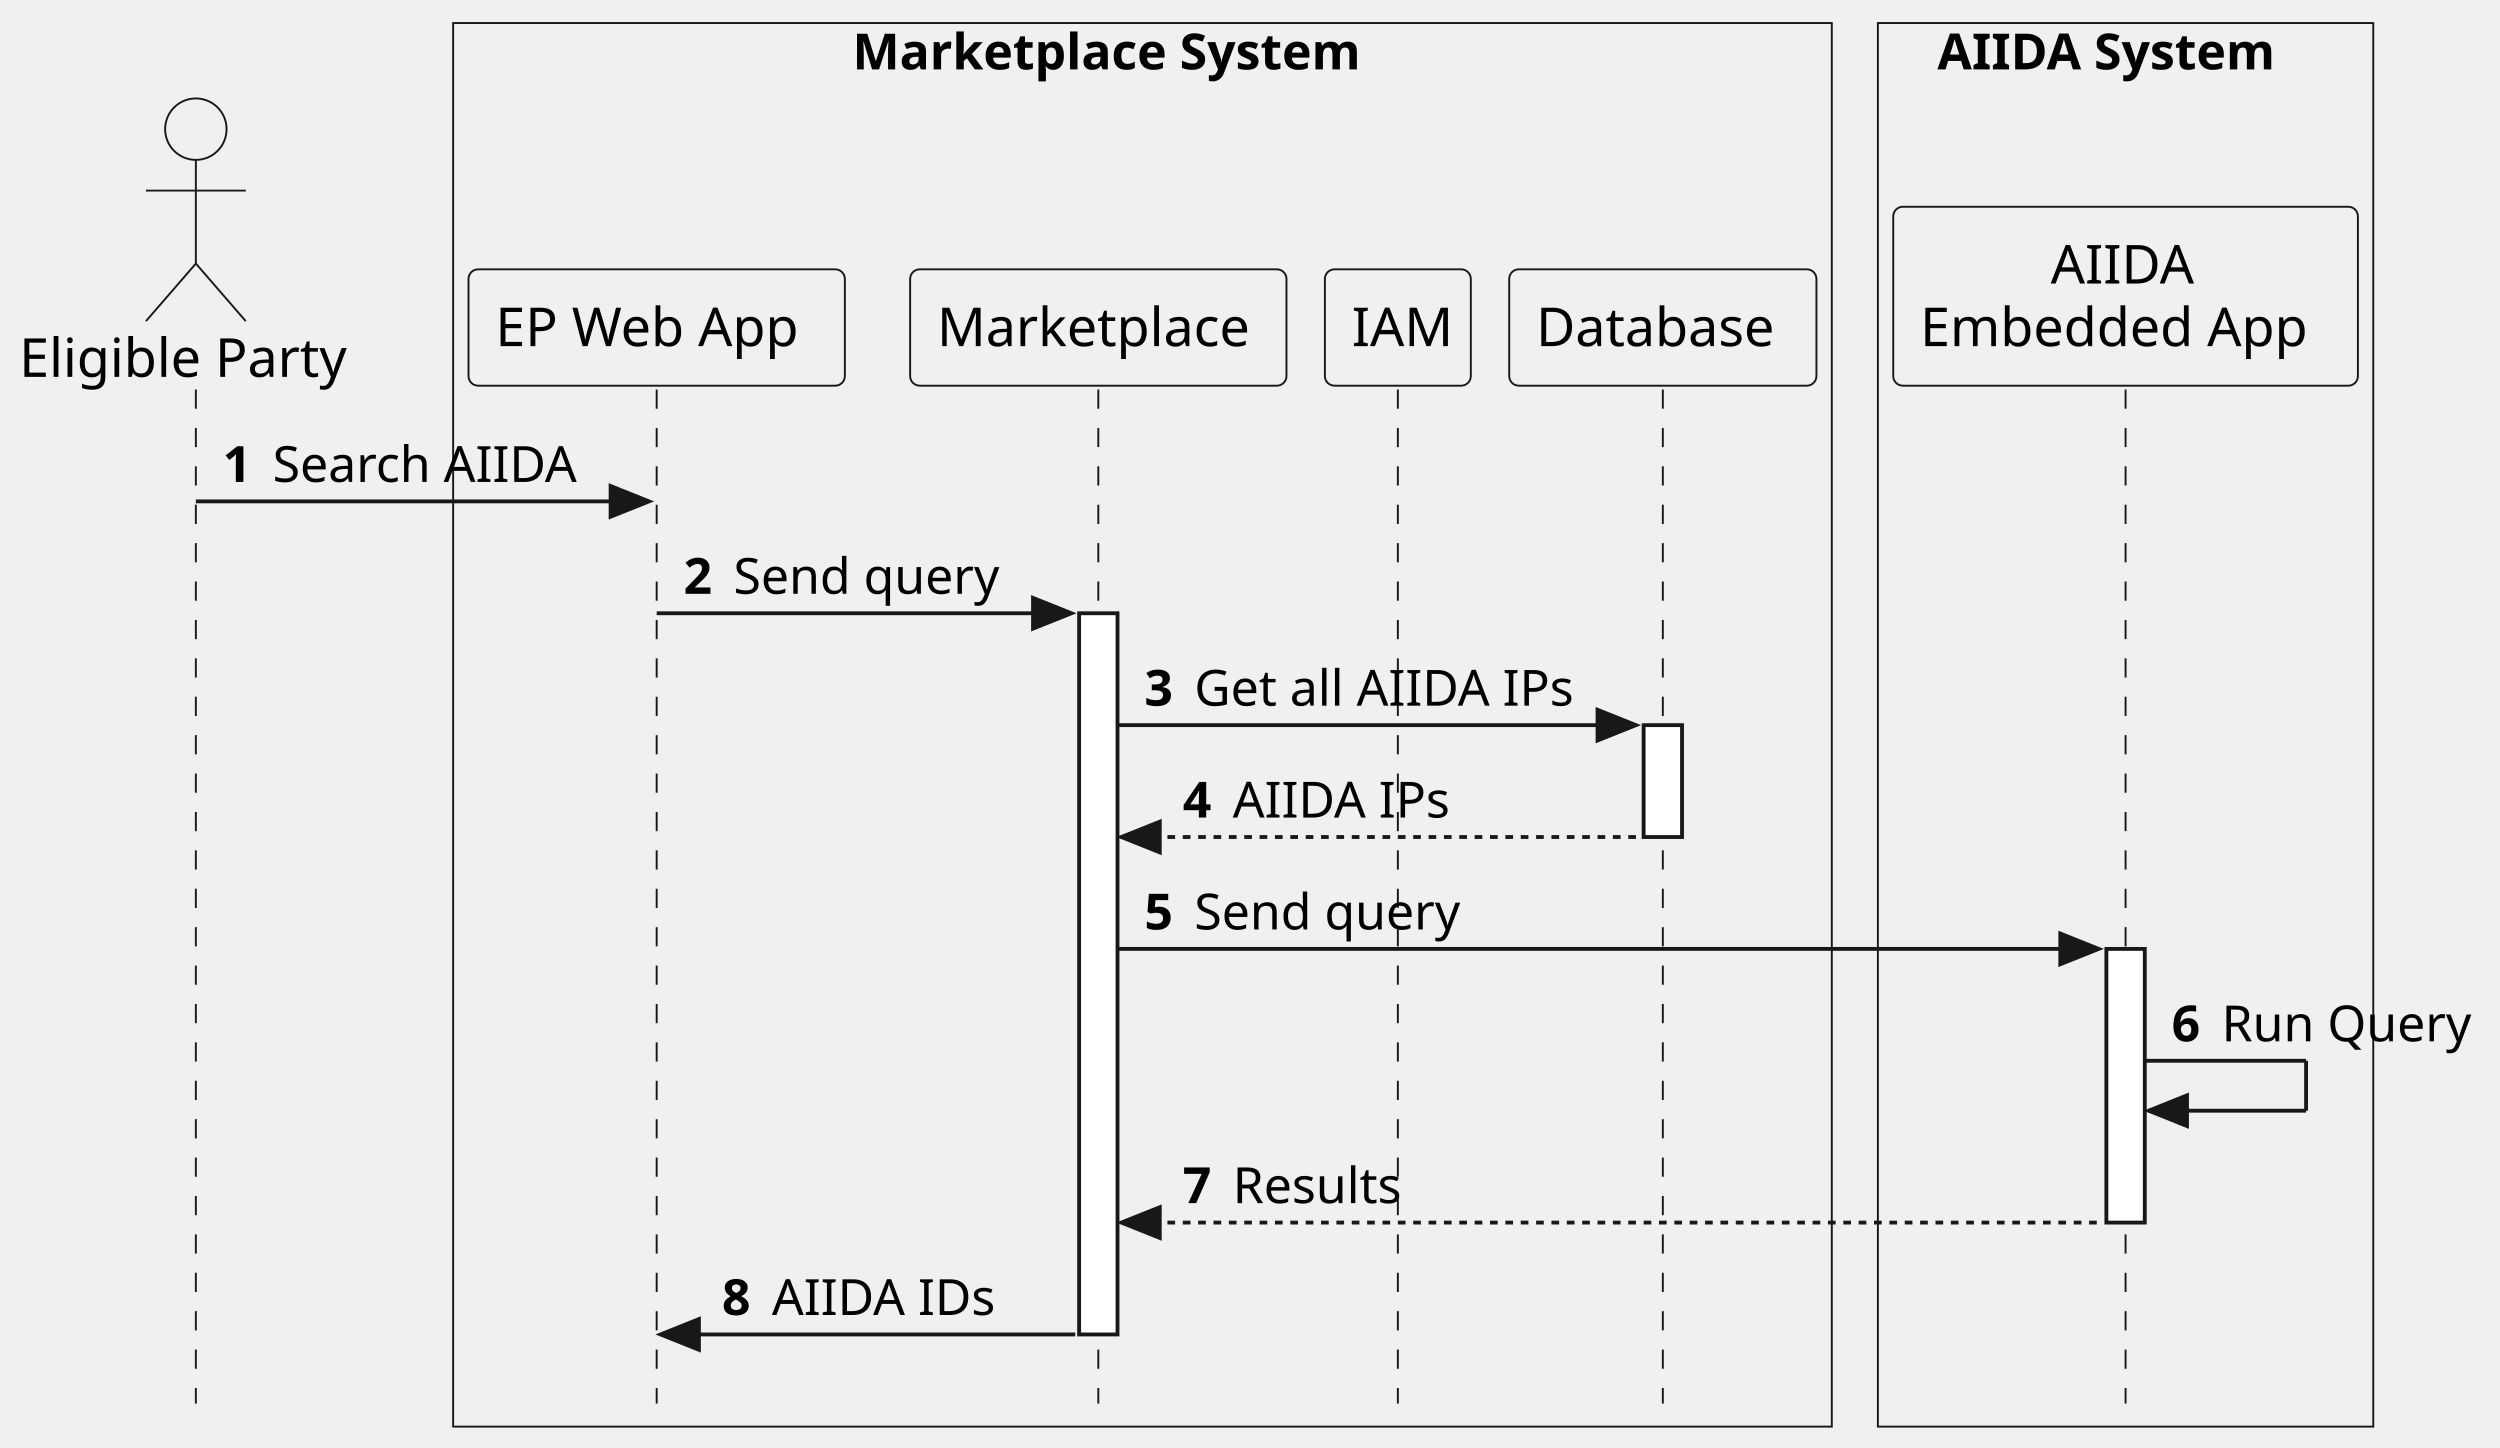
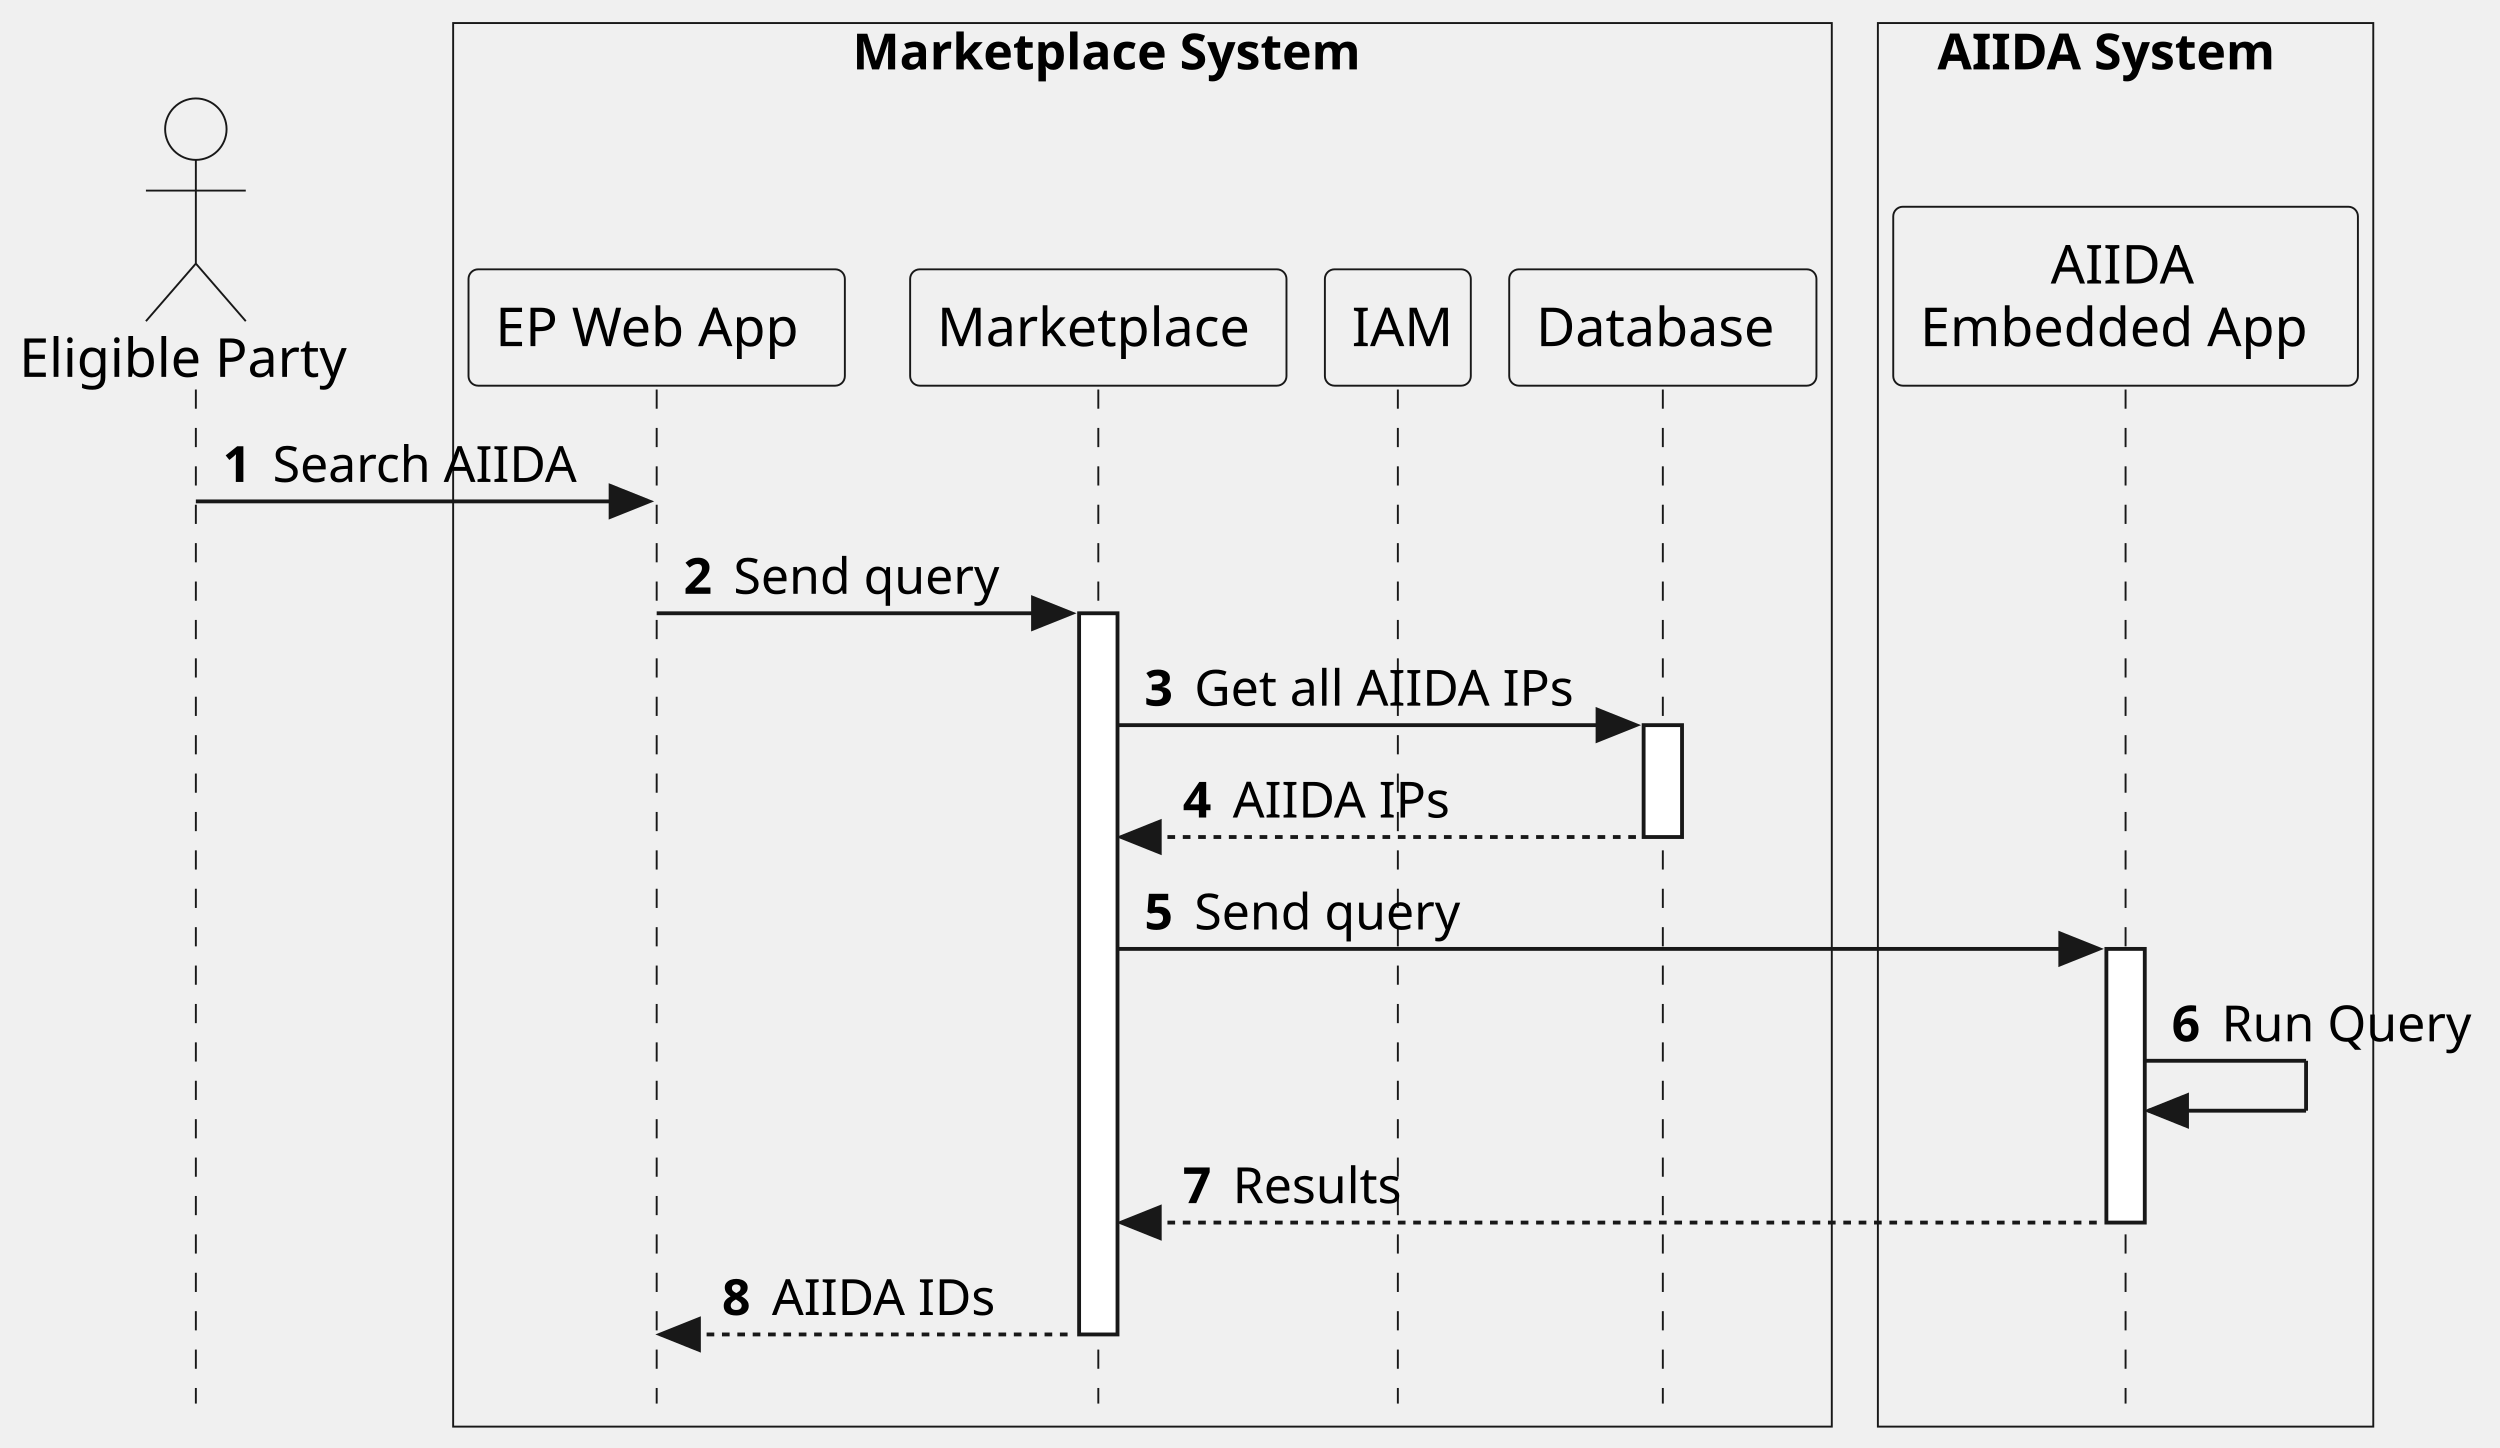
<svg xmlns="http://www.w3.org/2000/svg" contentStyleType="text/css" height="377px" preserveAspectRatio="none" style="width:651px;height:377px;background:#FFFFFF;" version="1.1" viewBox="0 0 651 377" width="651px" zoomAndPan="magnify">
  <defs />
  <g>
    <rect fill="none" height="365.492" style="stroke:#181818;stroke-width:0.5;" width="359" x="118" y="6" />
    <text fill="#000000" font-family="sans-serif" font-size="13" font-weight="bold" lengthAdjust="spacing" textLength="151" x="222" y="18.067">Marketplace System</text>
    <rect fill="none" height="365.492" style="stroke:#181818;stroke-width:0.5;" width="129" x="489" y="6" />
    <text fill="#000000" font-family="sans-serif" font-size="13" font-weight="bold" lengthAdjust="spacing" textLength="98" x="504.5" y="18.067">AIIDA System</text>
    <line style="stroke:#181818;stroke-width:0.5;stroke-dasharray:5.0,5.0;" x1="51" x2="51" y1="101.43" y2="365.492" />
    <line style="stroke:#181818;stroke-width:0.5;stroke-dasharray:5.0,5.0;" x1="171" x2="171" y1="101.43" y2="365.492" />
    <line style="stroke:#181818;stroke-width:0.5;stroke-dasharray:5.0,5.0;" x1="286" x2="286" y1="101.43" y2="365.492" />
    <rect fill="#FFFFFF" height="187.797" style="stroke:#181818;stroke-width:1.0;" width="10" x="281" y="159.695" />
    <line style="stroke:#181818;stroke-width:0.5;stroke-dasharray:5.0,5.0;" x1="364" x2="364" y1="101.43" y2="365.492" />
    <line style="stroke:#181818;stroke-width:0.5;stroke-dasharray:5.0,5.0;" x1="433" x2="433" y1="101.43" y2="365.492" />
    <rect fill="#FFFFFF" height="29.133" style="stroke:#181818;stroke-width:1.0;" width="10" x="428" y="188.828" />
    <line style="stroke:#181818;stroke-width:0.5;stroke-dasharray:5.0,5.0;" x1="553.5" x2="553.5" y1="101.43" y2="365.492" />
    <rect fill="#FFFFFF" height="71.266" style="stroke:#181818;stroke-width:1.0;" width="10" x="548.5" y="247.094" />
    <text fill="#000000" font-family="sans-serif" font-size="14" lengthAdjust="spacing" textLength="86" x="5" y="98.128">Eligible Party</text>
    <ellipse cx="51" cy="33.633" fill="none" rx="8" ry="8" style="stroke:#181818;stroke-width:0.5;" />
    <path d="M51,41.633 L51,68.633 M38,49.633 L64,49.633 M51,68.633 L38,83.633 M51,68.633 L64,83.633 " fill="none" style="stroke:#181818;stroke-width:0.5;" />
    <rect fill="none" height="30.297" rx="2.5" ry="2.5" style="stroke:#181818;stroke-width:0.5;" width="98" x="122" y="70.133" />
    <text fill="#000000" font-family="sans-serif" font-size="14" lengthAdjust="spacing" textLength="84" x="129" y="90.128">EP Web App</text>
    <rect fill="none" height="30.297" rx="2.5" ry="2.5" style="stroke:#181818;stroke-width:0.5;" width="98" x="237" y="70.133" />
    <text fill="#000000" font-family="sans-serif" font-size="14" lengthAdjust="spacing" textLength="84" x="244" y="90.128">Marketplace</text>
    <rect fill="none" height="30.297" rx="2.5" ry="2.5" style="stroke:#181818;stroke-width:0.5;" width="38" x="345" y="70.133" />
    <text fill="#000000" font-family="sans-serif" font-size="14" lengthAdjust="spacing" textLength="24" x="352" y="90.128">IAM</text>
    <rect fill="none" height="30.297" rx="2.5" ry="2.5" style="stroke:#181818;stroke-width:0.5;" width="80" x="393" y="70.133" />
    <text fill="#000000" font-family="sans-serif" font-size="14" lengthAdjust="spacing" textLength="66" x="400" y="90.128">Database</text>
    <rect fill="none" height="46.594" rx="2.5" ry="2.5" style="stroke:#181818;stroke-width:0.5;" width="121" x="493" y="53.836" />
    <text fill="#000000" font-family="sans-serif" font-size="14" lengthAdjust="spacing" textLength="35" x="534" y="73.831">AIIDA</text>
    <text fill="#000000" font-family="sans-serif" font-size="14" lengthAdjust="spacing" textLength="107" x="500" y="90.128">Embedded App</text>
    <polygon fill="#181818" points="159,126.562,169,130.562,159,134.562" style="stroke:#181818;stroke-width:1.0;" />
    <line style="stroke:#181818;stroke-width:1.0;" x1="51" x2="165" y1="130.562" y2="130.562" />
    <text fill="#000000" font-family="sans-serif" font-size="13" font-weight="bold" lengthAdjust="spacing" textLength="9" x="58" y="125.497">1</text>
    <text fill="#000000" font-family="sans-serif" font-size="13" lengthAdjust="spacing" textLength="83" x="71" y="125.497">Search AIIDA</text>
    <polygon fill="#181818" points="269,155.695,279,159.695,269,163.695" style="stroke:#181818;stroke-width:1.0;" />
    <line style="stroke:#181818;stroke-width:1.0;" x1="171" x2="275" y1="159.695" y2="159.695" />
    <text fill="#000000" font-family="sans-serif" font-size="13" font-weight="bold" lengthAdjust="spacing" textLength="9" x="178" y="154.629">2</text>
    <text fill="#000000" font-family="sans-serif" font-size="13" lengthAdjust="spacing" textLength="73" x="191" y="154.629">Send query</text>
    <polygon fill="#181818" points="416,184.828,426,188.828,416,192.828" style="stroke:#181818;stroke-width:1.0;" />
    <line style="stroke:#181818;stroke-width:1.0;" x1="291" x2="422" y1="188.828" y2="188.828" />
    <text fill="#000000" font-family="sans-serif" font-size="13" font-weight="bold" lengthAdjust="spacing" textLength="9" x="298" y="183.762">3</text>
    <text fill="#000000" font-family="sans-serif" font-size="13" lengthAdjust="spacing" textLength="101" x="311" y="183.762">Get all AIIDA IPs</text>
    <polygon fill="#181818" points="302,213.961,292,217.961,302,221.961" style="stroke:#181818;stroke-width:1.0;" />
    <line style="stroke:#181818;stroke-width:1.0;stroke-dasharray:2.0,2.0;" x1="296" x2="427" y1="217.961" y2="217.961" />
    <text fill="#000000" font-family="sans-serif" font-size="13" font-weight="bold" lengthAdjust="spacing" textLength="9" x="308" y="212.895">4</text>
    <text fill="#000000" font-family="sans-serif" font-size="13" lengthAdjust="spacing" textLength="56" x="321" y="212.895">AIIDA IPs</text>
    <polygon fill="#181818" points="536.5,243.094,546.5,247.094,536.5,251.094" style="stroke:#181818;stroke-width:1.0;" />
    <line style="stroke:#181818;stroke-width:1.0;" x1="291" x2="542.5" y1="247.094" y2="247.094" />
    <text fill="#000000" font-family="sans-serif" font-size="13" font-weight="bold" lengthAdjust="spacing" textLength="9" x="298" y="242.028">5</text>
    <text fill="#000000" font-family="sans-serif" font-size="13" lengthAdjust="spacing" textLength="73" x="311" y="242.028">Send query</text>
    <line style="stroke:#181818;stroke-width:1.0;" x1="558.5" x2="600.5" y1="276.227" y2="276.227" />
    <line style="stroke:#181818;stroke-width:1.0;" x1="600.5" x2="600.5" y1="276.227" y2="289.227" />
    <line style="stroke:#181818;stroke-width:1.0;" x1="559.5" x2="600.5" y1="289.227" y2="289.227" />
    <polygon fill="#181818" points="569.5,285.227,559.5,289.227,569.5,293.227" style="stroke:#181818;stroke-width:1.0;" />
    <text fill="#000000" font-family="sans-serif" font-size="13" font-weight="bold" lengthAdjust="spacing" textLength="9" x="565.5" y="271.161">6</text>
    <text fill="#000000" font-family="sans-serif" font-size="13" lengthAdjust="spacing" textLength="66" x="578.5" y="271.161">Run Query</text>
    <polygon fill="#181818" points="302,314.359,292,318.359,302,322.359" style="stroke:#181818;stroke-width:1.0;" />
    <line style="stroke:#181818;stroke-width:1.0;stroke-dasharray:2.0,2.0;" x1="296" x2="547.5" y1="318.359" y2="318.359" />
    <text fill="#000000" font-family="sans-serif" font-size="13" font-weight="bold" lengthAdjust="spacing" textLength="9" x="308" y="313.293">7</text>
    <text fill="#000000" font-family="sans-serif" font-size="13" lengthAdjust="spacing" textLength="46" x="321" y="313.293">Results</text>
    <polygon fill="#181818" points="182,343.492,172,347.492,182,351.492" style="stroke:#181818;stroke-width:1.0;" />
-     <line style="stroke:#181818;stroke-width:1.0;" x1="176" x2="280" y1="347.492" y2="347.492" />
+     <line style="stroke:#181818;stroke-width:1.0;stroke-dasharray:2.0,2.0;" x1="176" x2="280" y1="347.492" y2="347.492" />
    <text fill="#000000" font-family="sans-serif" font-size="13" font-weight="bold" lengthAdjust="spacing" textLength="9" x="188" y="342.426">8</text>
    <text fill="#000000" font-family="sans-serif" font-size="13" lengthAdjust="spacing" textLength="58" x="201" y="342.426">AIIDA IDs</text>
  </g>
</svg>
